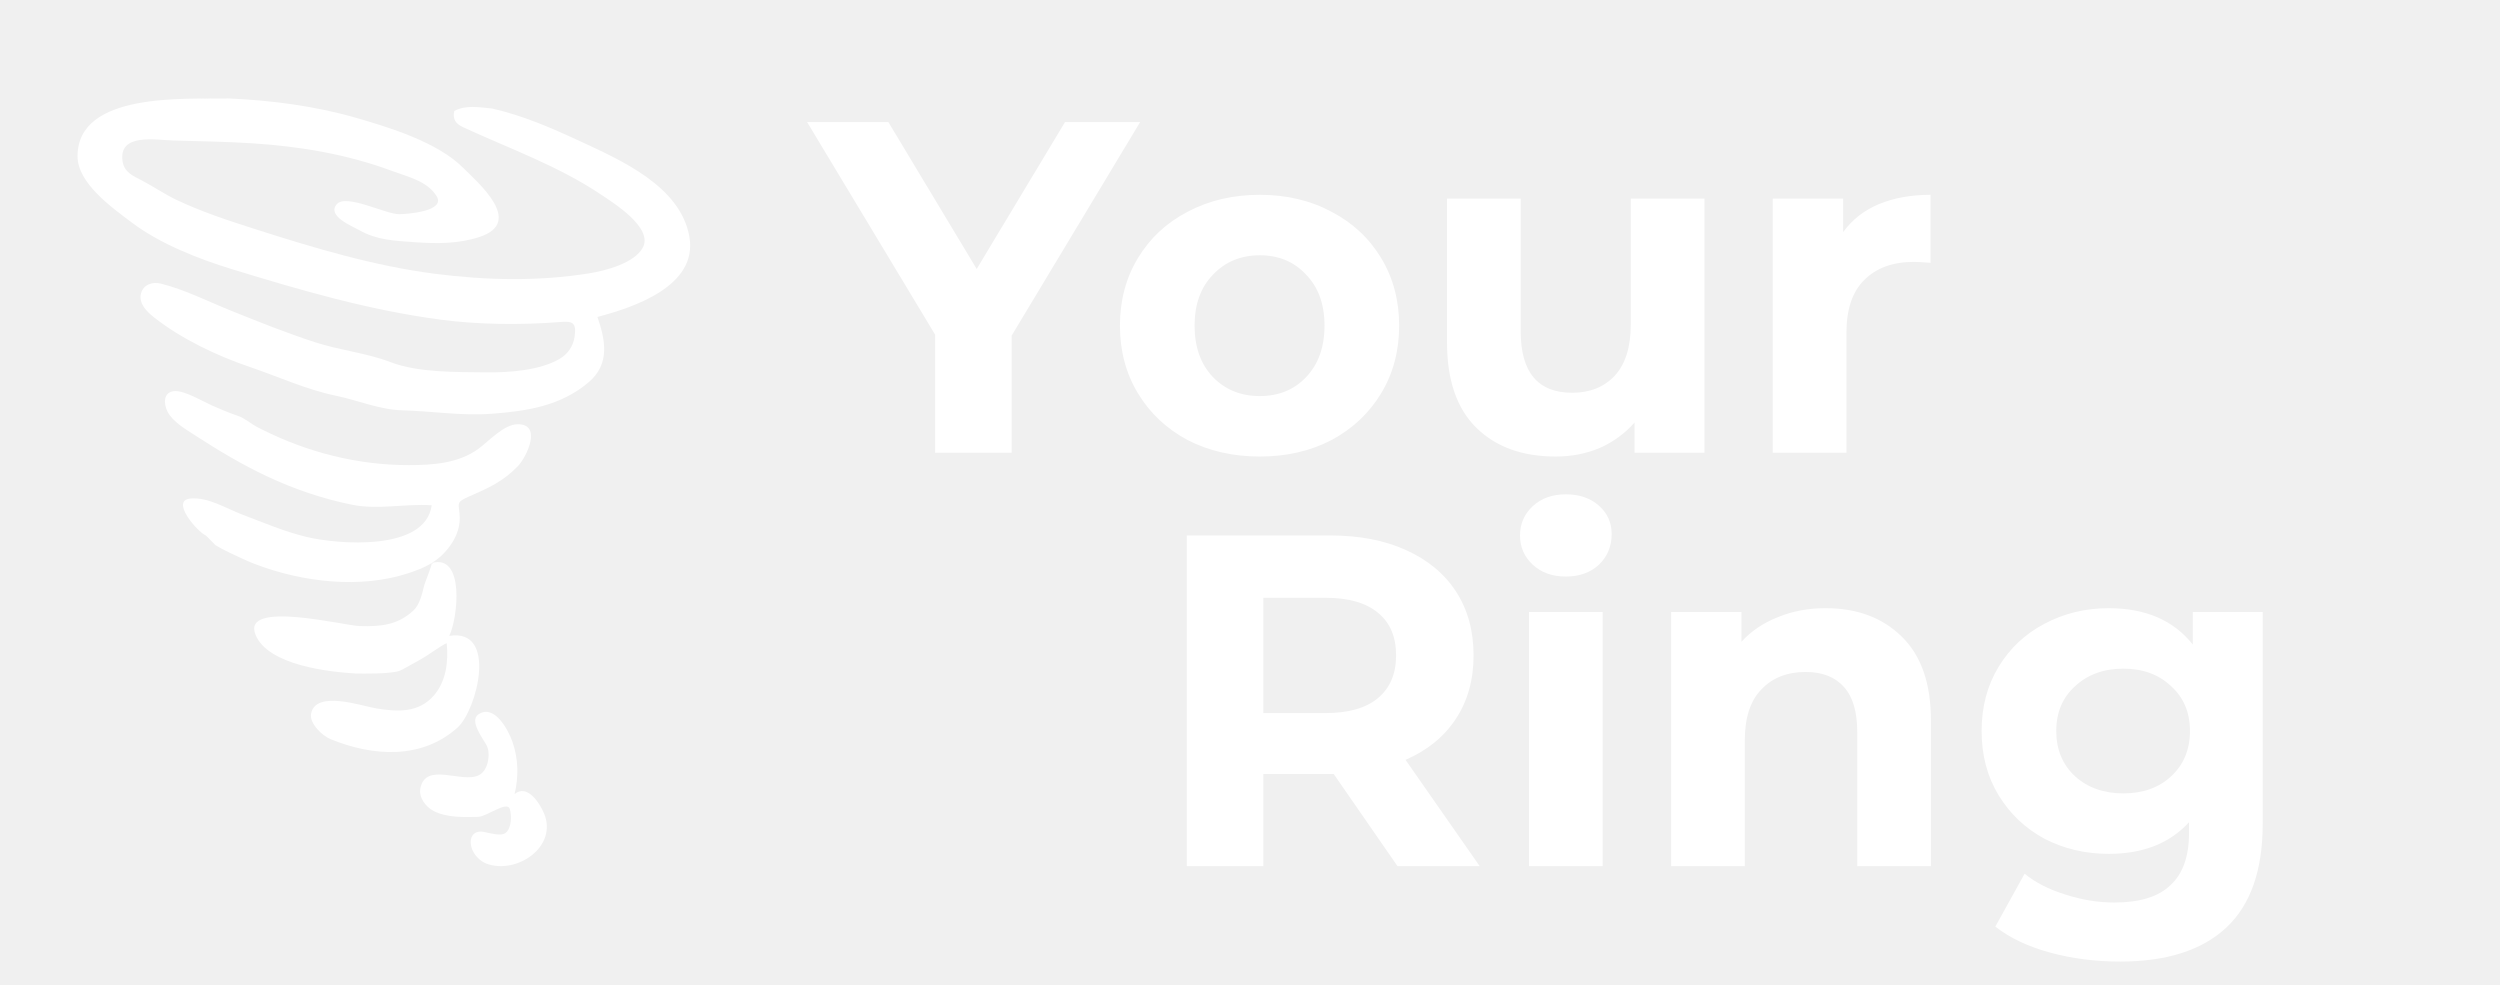
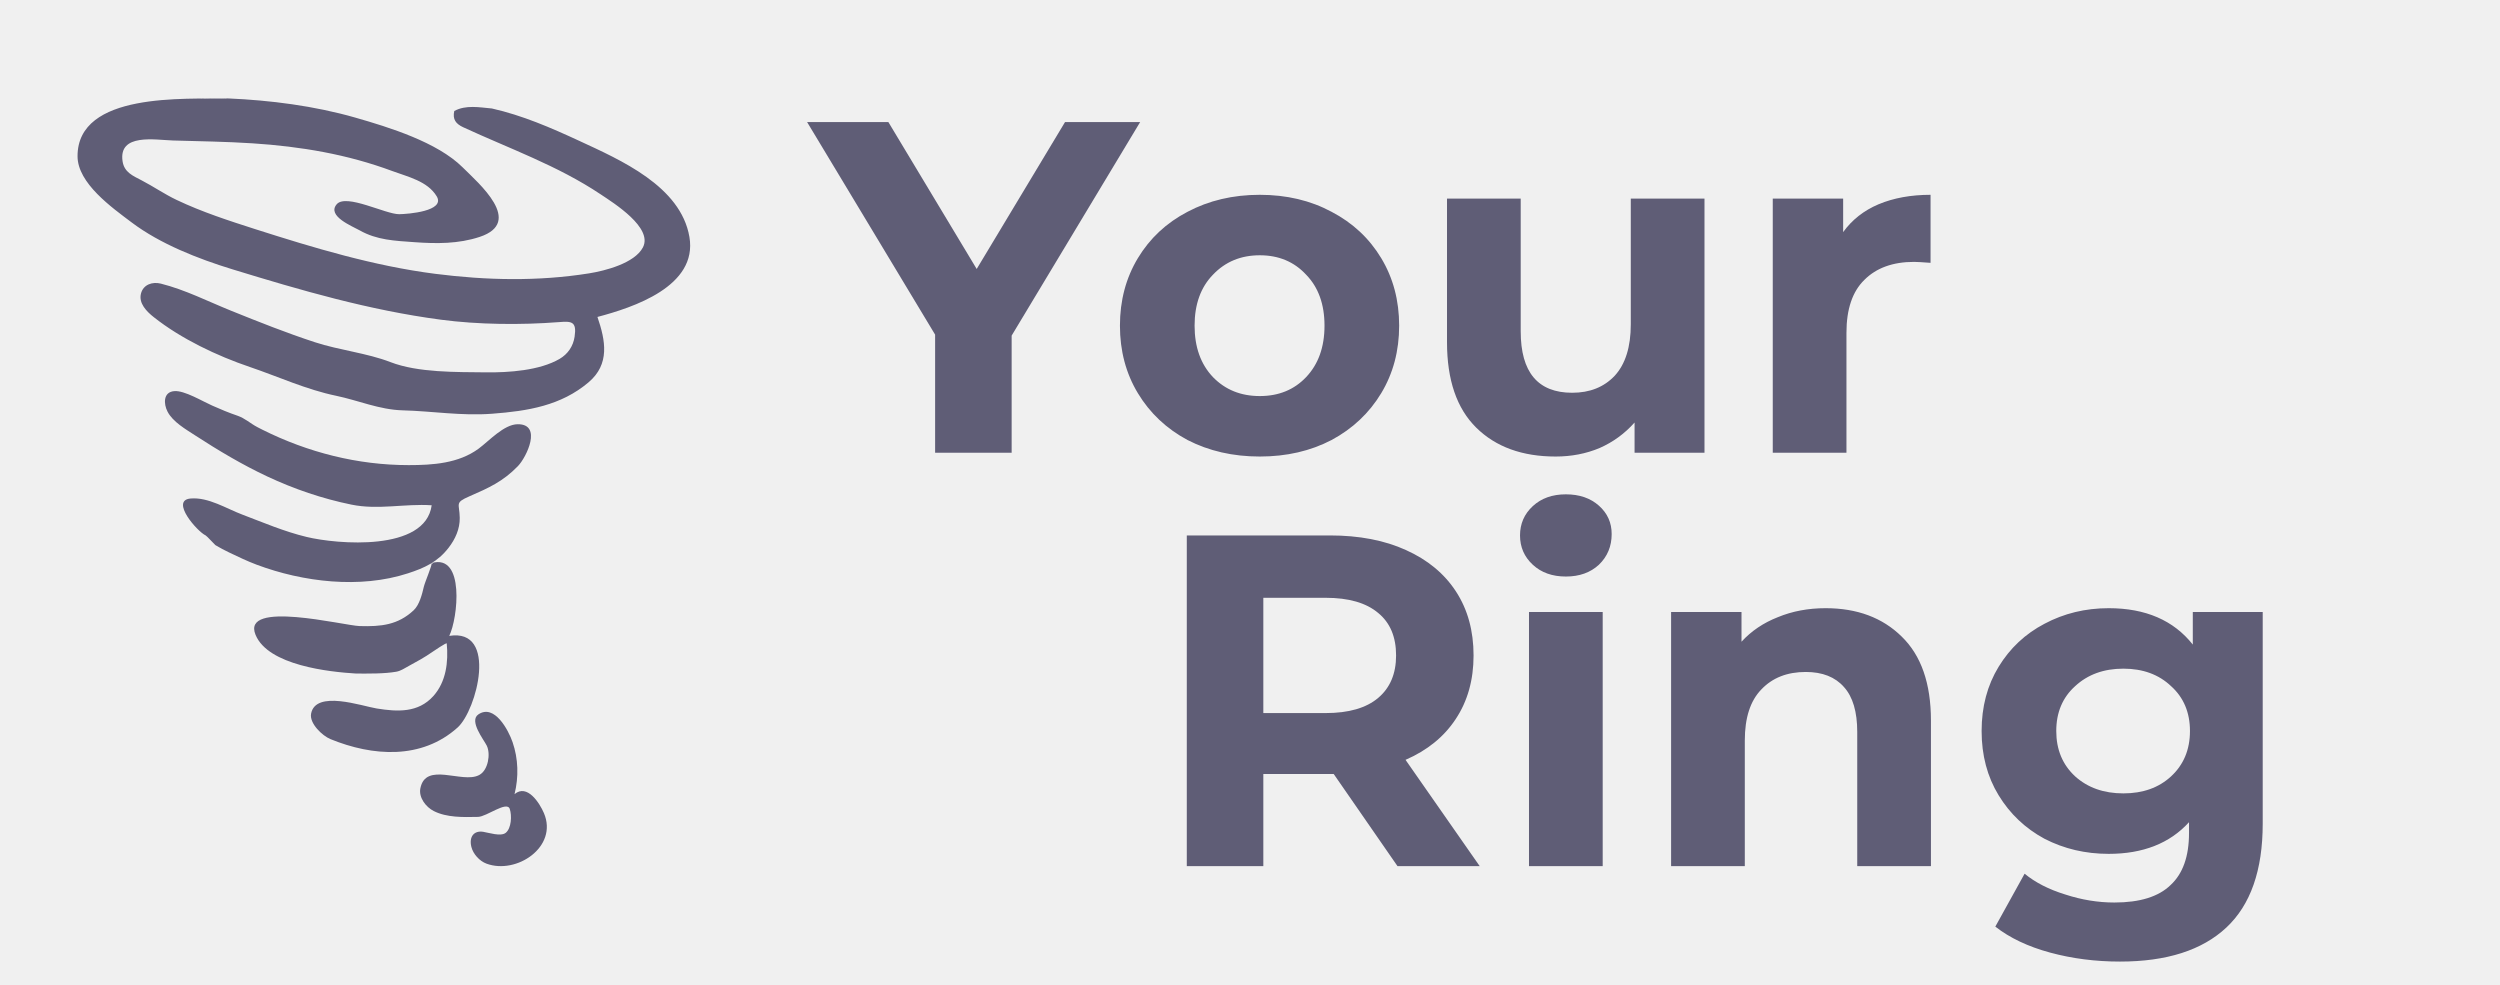
<svg xmlns="http://www.w3.org/2000/svg" width="127" height="50" viewBox="0 0 127 50" fill="none">
-   <path d="M51.392 17.048V23H47.504V17L41 6.2H45.128L49.616 13.664L54.104 6.2H57.92L51.392 17.048ZM63.997 23.192C62.637 23.192 61.413 22.912 60.325 22.352C59.253 21.776 58.413 20.984 57.805 19.976C57.197 18.968 56.893 17.824 56.893 16.544C56.893 15.264 57.197 14.12 57.805 13.112C58.413 12.104 59.253 11.32 60.325 10.76C61.413 10.184 62.637 9.896 63.997 9.896C65.357 9.896 66.573 10.184 67.645 10.76C68.717 11.32 69.557 12.104 70.165 13.112C70.773 14.12 71.077 15.264 71.077 16.544C71.077 17.824 70.773 18.968 70.165 19.976C69.557 20.984 68.717 21.776 67.645 22.352C66.573 22.912 65.357 23.192 63.997 23.192ZM63.997 20.12C64.957 20.12 65.741 19.8 66.349 19.16C66.973 18.504 67.285 17.632 67.285 16.544C67.285 15.456 66.973 14.592 66.349 13.952C65.741 13.296 64.957 12.968 63.997 12.968C63.037 12.968 62.245 13.296 61.621 13.952C60.997 14.592 60.685 15.456 60.685 16.544C60.685 17.632 60.997 18.504 61.621 19.16C62.245 19.8 63.037 20.12 63.997 20.12ZM86.588 10.088V23H83.036V21.464C82.54 22.024 81.948 22.456 81.26 22.76C80.572 23.048 79.828 23.192 79.028 23.192C77.332 23.192 75.988 22.704 74.996 21.728C74.004 20.752 73.508 19.304 73.508 17.384V10.088H77.252V16.832C77.252 18.912 78.124 19.952 79.868 19.952C80.764 19.952 81.484 19.664 82.028 19.088C82.572 18.496 82.844 17.624 82.844 16.472V10.088H86.588ZM93.632 11.792C94.08 11.168 94.68 10.696 95.432 10.376C96.2 10.056 97.08 9.896 98.072 9.896V13.352C97.656 13.32 97.376 13.304 97.232 13.304C96.16 13.304 95.32 13.608 94.712 14.216C94.104 14.808 93.8 15.704 93.8 16.904V23H90.056V10.088H93.632V11.792Z" fill="white" />
-   <path d="M70.993 44L67.753 39.32H67.561H64.177V44H60.289V27.2H67.561C69.049 27.2 70.337 27.448 71.425 27.944C72.529 28.44 73.377 29.144 73.969 30.056C74.561 30.968 74.857 32.048 74.857 33.296C74.857 34.544 74.553 35.624 73.945 36.536C73.353 37.432 72.505 38.12 71.401 38.6L75.169 44H70.993ZM70.921 33.296C70.921 32.352 70.617 31.632 70.009 31.136C69.401 30.624 68.513 30.368 67.345 30.368H64.177V36.224H67.345C68.513 36.224 69.401 35.968 70.009 35.456C70.617 34.944 70.921 34.224 70.921 33.296ZM77.673 31.088H81.417V44H77.673V31.088ZM79.545 29.288C78.857 29.288 78.297 29.088 77.865 28.688C77.433 28.288 77.217 27.792 77.217 27.2C77.217 26.608 77.433 26.112 77.865 25.712C78.297 25.312 78.857 25.112 79.545 25.112C80.233 25.112 80.793 25.304 81.225 25.688C81.657 26.072 81.873 26.552 81.873 27.128C81.873 27.752 81.657 28.272 81.225 28.688C80.793 29.088 80.233 29.288 79.545 29.288ZM92.74 30.896C94.34 30.896 95.628 31.376 96.604 32.336C97.596 33.296 98.092 34.72 98.092 36.608V44H94.348V37.184C94.348 36.16 94.124 35.4 93.676 34.904C93.228 34.392 92.58 34.136 91.732 34.136C90.788 34.136 90.036 34.432 89.476 35.024C88.916 35.6 88.636 36.464 88.636 37.616V44H84.892V31.088H88.468V32.6C88.964 32.056 89.58 31.64 90.316 31.352C91.052 31.048 91.86 30.896 92.74 30.896ZM114.946 31.088V41.84C114.946 44.208 114.33 45.968 113.098 47.12C111.866 48.272 110.066 48.848 107.698 48.848C106.45 48.848 105.266 48.696 104.146 48.392C103.026 48.088 102.098 47.648 101.362 47.072L102.85 44.384C103.394 44.832 104.082 45.184 104.914 45.44C105.746 45.712 106.578 45.848 107.41 45.848C108.706 45.848 109.658 45.552 110.266 44.96C110.89 44.384 111.202 43.504 111.202 42.32V41.768C110.226 42.84 108.866 43.376 107.122 43.376C105.938 43.376 104.85 43.12 103.858 42.608C102.882 42.08 102.106 41.344 101.53 40.4C100.954 39.456 100.666 38.368 100.666 37.136C100.666 35.904 100.954 34.816 101.53 33.872C102.106 32.928 102.882 32.2 103.858 31.688C104.85 31.16 105.938 30.896 107.122 30.896C108.994 30.896 110.418 31.512 111.394 32.744V31.088H114.946ZM107.866 40.304C108.858 40.304 109.666 40.016 110.29 39.44C110.93 38.848 111.25 38.08 111.25 37.136C111.25 36.192 110.93 35.432 110.29 34.856C109.666 34.264 108.858 33.968 107.866 33.968C106.874 33.968 106.058 34.264 105.418 34.856C104.778 35.432 104.458 36.192 104.458 37.136C104.458 38.08 104.778 38.848 105.418 39.44C106.058 40.016 106.874 40.304 107.866 40.304Z" fill="white" />
-   <path d="M11.594 5C8.38 5.06 11.758 5.007 11.594 5C13.73 5.092 15.972 5.378 18.055 5.976C19.774 6.469 22.218 7.223 23.503 8.502C24.311 9.308 26.633 11.283 24.369 12.034C23.284 12.393 22.174 12.383 21.054 12.303C20.053 12.23 19.149 12.2 18.269 11.701C17.913 11.498 16.584 10.976 17.107 10.374C17.587 9.822 19.602 10.892 20.283 10.881C20.713 10.875 22.648 10.731 22.182 9.968C21.712 9.197 20.715 8.982 19.929 8.689C17.637 7.837 15.275 7.44 12.83 7.281C11.484 7.193 10.138 7.177 8.791 7.137C7.883 7.109 6.016 6.756 6.226 8.19C6.309 8.756 6.76 8.935 7.199 9.164C7.802 9.478 8.358 9.865 8.976 10.158C10.259 10.768 11.616 11.208 12.967 11.641C15.946 12.593 19 13.513 22.109 13.91C24.713 14.243 27.339 14.3 29.922 13.887C30.741 13.757 32.239 13.372 32.659 12.57C33.185 11.567 31.181 10.318 30.51 9.87C28.332 8.413 25.851 7.539 23.528 6.463C23.16 6.292 22.981 6.066 23.077 5.638C23.671 5.317 24.354 5.455 24.99 5.511C26.542 5.863 27.972 6.482 29.413 7.149C31.528 8.129 34.578 9.456 35.022 12.034C35.455 14.549 32.161 15.622 30.35 16.101C30.764 17.304 30.988 18.497 29.903 19.418C28.503 20.607 26.818 20.881 24.996 21.018C23.435 21.136 21.966 20.884 20.452 20.845C19.277 20.814 18.203 20.34 17.074 20.105C15.556 19.79 14.148 19.137 12.69 18.642C11.02 18.076 9.197 17.209 7.809 16.109C7.455 15.829 7.029 15.407 7.163 14.906C7.285 14.451 7.746 14.301 8.171 14.408C9.41 14.72 10.561 15.31 11.74 15.785C13.143 16.351 14.567 16.918 15.997 17.385C17.25 17.794 18.633 17.931 19.838 18.396C21.238 18.936 23.183 18.898 24.698 18.916C25.836 18.929 27.412 18.825 28.425 18.233C28.848 17.986 29.118 17.59 29.19 17.104C29.307 16.321 29.032 16.313 28.387 16.364C26.471 16.513 24.298 16.493 22.397 16.241C18.741 15.756 15.299 14.752 11.787 13.675C10.072 13.149 8.136 12.391 6.694 11.304C5.683 10.543 3.939 9.309 3.939 7.935C3.939 4.668 9.407 5.041 11.594 5ZM8.852 19.869C9.368 19.825 10.287 20.387 10.772 20.6C11.202 20.791 11.623 20.968 12.062 21.117C12.452 21.25 12.716 21.512 13.083 21.703C13.164 21.744 13.244 21.785 13.324 21.826C15.634 22.982 18.17 23.628 20.763 23.628C21.985 23.628 23.292 23.542 24.311 22.794C24.842 22.403 25.597 21.558 26.296 21.551C27.561 21.537 26.752 23.221 26.31 23.679C25.551 24.461 24.838 24.781 23.852 25.21C23.076 25.549 23.345 25.568 23.355 26.309C23.363 26.872 23.127 27.39 22.788 27.827C22.23 28.547 21.575 28.848 20.721 29.126C18.292 29.917 15.403 29.572 13.042 28.688C12.564 28.509 12.105 28.287 11.645 28.068C11.404 27.954 11.169 27.829 10.941 27.692C10.913 27.674 10.503 27.225 10.447 27.199C10.03 27.012 8.623 25.414 9.685 25.324C10.588 25.248 11.501 25.838 12.319 26.145C13.381 26.547 14.43 27 15.573 27.276C17.126 27.651 21.609 28.038 21.93 25.668C20.555 25.577 19.217 25.915 17.859 25.636C16.378 25.334 14.94 24.843 13.573 24.202C12.305 23.607 11.1 22.888 9.926 22.126C9.444 21.811 8.781 21.436 8.511 20.911C8.306 20.516 8.286 19.916 8.852 19.869ZM18.264 31.804C19.363 31.838 20.214 31.748 21.012 31.004C21.312 30.723 21.442 30.182 21.532 29.802C21.588 29.565 21.954 28.721 21.929 28.603C21.952 28.713 22.027 28.575 21.929 28.603C23.628 28.112 23.26 31.417 22.822 32.303C25.311 31.902 24.221 36.083 23.244 36.96C21.415 38.601 18.933 38.423 16.789 37.548C16.373 37.379 15.711 36.749 15.803 36.256C16.031 35.037 18.384 35.869 19.137 35.991C20.2 36.163 21.244 36.215 22.013 35.361C22.666 34.633 22.784 33.623 22.694 32.686C22.689 32.626 22.027 33.075 21.962 33.12C21.587 33.384 21.182 33.607 20.779 33.824C20.555 33.944 20.369 34.08 20.133 34.123C19.511 34.232 18.738 34.217 18.1 34.217C16.727 34.135 13.623 33.804 12.982 32.249C12.247 30.466 17.473 31.78 18.264 31.804ZM24.319 39.383C24.332 39.376 24.346 39.368 24.36 39.361C24.797 39.12 24.934 38.3 24.727 37.878C24.577 37.573 23.811 36.621 24.302 36.291C25.116 35.741 25.83 37.094 26.038 37.699C26.332 38.55 26.354 39.465 26.139 40.342C26.784 39.8 27.416 40.801 27.631 41.306C28.362 43.016 26.24 44.44 24.712 43.873C24.365 43.744 24.037 43.391 23.945 43.021C23.819 42.512 24.074 42.18 24.549 42.256C24.829 42.302 25.436 42.505 25.686 42.311C25.985 42.078 26.007 41.423 25.896 41.095C25.75 40.666 24.727 41.489 24.282 41.498C23.547 41.512 22.703 41.543 22.029 41.198C21.636 40.997 21.265 40.516 21.353 40.054C21.618 38.677 23.463 39.81 24.319 39.383Z" fill="white" />
+   <path d="M51.392 17.048V23H47.504V17L41 6.2H45.128L49.616 13.664L54.104 6.2H57.92L51.392 17.048ZM63.997 23.192C62.637 23.192 61.413 22.912 60.325 22.352C59.253 21.776 58.413 20.984 57.805 19.976C57.197 18.968 56.893 17.824 56.893 16.544C56.893 15.264 57.197 14.12 57.805 13.112C58.413 12.104 59.253 11.32 60.325 10.76C61.413 10.184 62.637 9.896 63.997 9.896C65.357 9.896 66.573 10.184 67.645 10.76C68.717 11.32 69.557 12.104 70.165 13.112C70.773 14.12 71.077 15.264 71.077 16.544C71.077 17.824 70.773 18.968 70.165 19.976C69.557 20.984 68.717 21.776 67.645 22.352C66.573 22.912 65.357 23.192 63.997 23.192ZM63.997 20.12C64.957 20.12 65.741 19.8 66.349 19.16C66.973 18.504 67.285 17.632 67.285 16.544C67.285 15.456 66.973 14.592 66.349 13.952C65.741 13.296 64.957 12.968 63.997 12.968C63.037 12.968 62.245 13.296 61.621 13.952C60.997 14.592 60.685 15.456 60.685 16.544C60.685 17.632 60.997 18.504 61.621 19.16C62.245 19.8 63.037 20.12 63.997 20.12ZM86.588 10.088V23H83.036V21.464C82.54 22.024 81.948 22.456 81.26 22.76C80.572 23.048 79.828 23.192 79.028 23.192C77.332 23.192 75.988 22.704 74.996 21.728C74.004 20.752 73.508 19.304 73.508 17.384V10.088H77.252V16.832C77.252 18.912 78.124 19.952 79.868 19.952C80.764 19.952 81.484 19.664 82.028 19.088C82.572 18.496 82.844 17.624 82.844 16.472V10.088H86.588ZM93.632 11.792C94.08 11.168 94.68 10.696 95.432 10.376C96.2 10.056 97.08 9.896 98.072 9.896V13.352C97.656 13.32 97.376 13.304 97.232 13.304C96.16 13.304 95.32 13.608 94.712 14.216C94.104 14.808 93.8 15.704 93.8 16.904V23H90.056V10.088H93.632V11.792Z" fill="#5f5d76" />
+   <path d="M70.993 44L67.753 39.32H67.561H64.177V44H60.289V27.2H67.561C69.049 27.2 70.337 27.448 71.425 27.944C72.529 28.44 73.377 29.144 73.969 30.056C74.561 30.968 74.857 32.048 74.857 33.296C74.857 34.544 74.553 35.624 73.945 36.536C73.353 37.432 72.505 38.12 71.401 38.6L75.169 44H70.993ZM70.921 33.296C70.921 32.352 70.617 31.632 70.009 31.136C69.401 30.624 68.513 30.368 67.345 30.368H64.177V36.224H67.345C68.513 36.224 69.401 35.968 70.009 35.456C70.617 34.944 70.921 34.224 70.921 33.296ZM77.673 31.088H81.417V44H77.673V31.088ZM79.545 29.288C78.857 29.288 78.297 29.088 77.865 28.688C77.433 28.288 77.217 27.792 77.217 27.2C77.217 26.608 77.433 26.112 77.865 25.712C78.297 25.312 78.857 25.112 79.545 25.112C80.233 25.112 80.793 25.304 81.225 25.688C81.657 26.072 81.873 26.552 81.873 27.128C81.873 27.752 81.657 28.272 81.225 28.688C80.793 29.088 80.233 29.288 79.545 29.288ZM92.74 30.896C94.34 30.896 95.628 31.376 96.604 32.336C97.596 33.296 98.092 34.72 98.092 36.608V44H94.348V37.184C94.348 36.16 94.124 35.4 93.676 34.904C93.228 34.392 92.58 34.136 91.732 34.136C90.788 34.136 90.036 34.432 89.476 35.024C88.916 35.6 88.636 36.464 88.636 37.616V44H84.892V31.088H88.468V32.6C88.964 32.056 89.58 31.64 90.316 31.352C91.052 31.048 91.86 30.896 92.74 30.896ZM114.946 31.088V41.84C114.946 44.208 114.33 45.968 113.098 47.12C111.866 48.272 110.066 48.848 107.698 48.848C106.45 48.848 105.266 48.696 104.146 48.392C103.026 48.088 102.098 47.648 101.362 47.072L102.85 44.384C103.394 44.832 104.082 45.184 104.914 45.44C105.746 45.712 106.578 45.848 107.41 45.848C108.706 45.848 109.658 45.552 110.266 44.96C110.89 44.384 111.202 43.504 111.202 42.32V41.768C110.226 42.84 108.866 43.376 107.122 43.376C105.938 43.376 104.85 43.12 103.858 42.608C102.882 42.08 102.106 41.344 101.53 40.4C100.954 39.456 100.666 38.368 100.666 37.136C100.666 35.904 100.954 34.816 101.53 33.872C102.106 32.928 102.882 32.2 103.858 31.688C104.85 31.16 105.938 30.896 107.122 30.896C108.994 30.896 110.418 31.512 111.394 32.744V31.088H114.946ZM107.866 40.304C108.858 40.304 109.666 40.016 110.29 39.44C110.93 38.848 111.25 38.08 111.25 37.136C111.25 36.192 110.93 35.432 110.29 34.856C109.666 34.264 108.858 33.968 107.866 33.968C106.874 33.968 106.058 34.264 105.418 34.856C104.778 35.432 104.458 36.192 104.458 37.136C104.458 38.08 104.778 38.848 105.418 39.44C106.058 40.016 106.874 40.304 107.866 40.304Z" fill="#5f5d76" />
+   <path d="M11.594 5C8.38 5.06 11.758 5.007 11.594 5C13.73 5.092 15.972 5.378 18.055 5.976C19.774 6.469 22.218 7.223 23.503 8.502C24.311 9.308 26.633 11.283 24.369 12.034C23.284 12.393 22.174 12.383 21.054 12.303C20.053 12.23 19.149 12.2 18.269 11.701C17.913 11.498 16.584 10.976 17.107 10.374C17.587 9.822 19.602 10.892 20.283 10.881C20.713 10.875 22.648 10.731 22.182 9.968C21.712 9.197 20.715 8.982 19.929 8.689C17.637 7.837 15.275 7.44 12.83 7.281C11.484 7.193 10.138 7.177 8.791 7.137C7.883 7.109 6.016 6.756 6.226 8.19C6.309 8.756 6.76 8.935 7.199 9.164C7.802 9.478 8.358 9.865 8.976 10.158C10.259 10.768 11.616 11.208 12.967 11.641C15.946 12.593 19 13.513 22.109 13.91C24.713 14.243 27.339 14.3 29.922 13.887C30.741 13.757 32.239 13.372 32.659 12.57C33.185 11.567 31.181 10.318 30.51 9.87C28.332 8.413 25.851 7.539 23.528 6.463C23.16 6.292 22.981 6.066 23.077 5.638C23.671 5.317 24.354 5.455 24.99 5.511C26.542 5.863 27.972 6.482 29.413 7.149C31.528 8.129 34.578 9.456 35.022 12.034C35.455 14.549 32.161 15.622 30.35 16.101C30.764 17.304 30.988 18.497 29.903 19.418C28.503 20.607 26.818 20.881 24.996 21.018C23.435 21.136 21.966 20.884 20.452 20.845C19.277 20.814 18.203 20.34 17.074 20.105C15.556 19.79 14.148 19.137 12.69 18.642C11.02 18.076 9.197 17.209 7.809 16.109C7.455 15.829 7.029 15.407 7.163 14.906C7.285 14.451 7.746 14.301 8.171 14.408C9.41 14.72 10.561 15.31 11.74 15.785C13.143 16.351 14.567 16.918 15.997 17.385C17.25 17.794 18.633 17.931 19.838 18.396C21.238 18.936 23.183 18.898 24.698 18.916C25.836 18.929 27.412 18.825 28.425 18.233C28.848 17.986 29.118 17.59 29.19 17.104C29.307 16.321 29.032 16.313 28.387 16.364C26.471 16.513 24.298 16.493 22.397 16.241C18.741 15.756 15.299 14.752 11.787 13.675C10.072 13.149 8.136 12.391 6.694 11.304C5.683 10.543 3.939 9.309 3.939 7.935C3.939 4.668 9.407 5.041 11.594 5ZM8.852 19.869C9.368 19.825 10.287 20.387 10.772 20.6C11.202 20.791 11.623 20.968 12.062 21.117C12.452 21.25 12.716 21.512 13.083 21.703C13.164 21.744 13.244 21.785 13.324 21.826C15.634 22.982 18.17 23.628 20.763 23.628C21.985 23.628 23.292 23.542 24.311 22.794C24.842 22.403 25.597 21.558 26.296 21.551C27.561 21.537 26.752 23.221 26.31 23.679C25.551 24.461 24.838 24.781 23.852 25.21C23.076 25.549 23.345 25.568 23.355 26.309C23.363 26.872 23.127 27.39 22.788 27.827C22.23 28.547 21.575 28.848 20.721 29.126C18.292 29.917 15.403 29.572 13.042 28.688C12.564 28.509 12.105 28.287 11.645 28.068C11.404 27.954 11.169 27.829 10.941 27.692C10.913 27.674 10.503 27.225 10.447 27.199C10.03 27.012 8.623 25.414 9.685 25.324C10.588 25.248 11.501 25.838 12.319 26.145C13.381 26.547 14.43 27 15.573 27.276C17.126 27.651 21.609 28.038 21.93 25.668C20.555 25.577 19.217 25.915 17.859 25.636C16.378 25.334 14.94 24.843 13.573 24.202C12.305 23.607 11.1 22.888 9.926 22.126C9.444 21.811 8.781 21.436 8.511 20.911C8.306 20.516 8.286 19.916 8.852 19.869ZM18.264 31.804C19.363 31.838 20.214 31.748 21.012 31.004C21.312 30.723 21.442 30.182 21.532 29.802C21.588 29.565 21.954 28.721 21.929 28.603C21.952 28.713 22.027 28.575 21.929 28.603C23.628 28.112 23.26 31.417 22.822 32.303C25.311 31.902 24.221 36.083 23.244 36.96C21.415 38.601 18.933 38.423 16.789 37.548C16.373 37.379 15.711 36.749 15.803 36.256C16.031 35.037 18.384 35.869 19.137 35.991C20.2 36.163 21.244 36.215 22.013 35.361C22.666 34.633 22.784 33.623 22.694 32.686C22.689 32.626 22.027 33.075 21.962 33.12C21.587 33.384 21.182 33.607 20.779 33.824C20.555 33.944 20.369 34.08 20.133 34.123C19.511 34.232 18.738 34.217 18.1 34.217C16.727 34.135 13.623 33.804 12.982 32.249C12.247 30.466 17.473 31.78 18.264 31.804ZM24.319 39.383C24.332 39.376 24.346 39.368 24.36 39.361C24.797 39.12 24.934 38.3 24.727 37.878C24.577 37.573 23.811 36.621 24.302 36.291C25.116 35.741 25.83 37.094 26.038 37.699C26.332 38.55 26.354 39.465 26.139 40.342C26.784 39.8 27.416 40.801 27.631 41.306C28.362 43.016 26.24 44.44 24.712 43.873C24.365 43.744 24.037 43.391 23.945 43.021C23.819 42.512 24.074 42.18 24.549 42.256C24.829 42.302 25.436 42.505 25.686 42.311C25.985 42.078 26.007 41.423 25.896 41.095C25.75 40.666 24.727 41.489 24.282 41.498C23.547 41.512 22.703 41.543 22.029 41.198C21.636 40.997 21.265 40.516 21.353 40.054C21.618 38.677 23.463 39.81 24.319 39.383Z" fill="#5f5d76" />
</svg>
